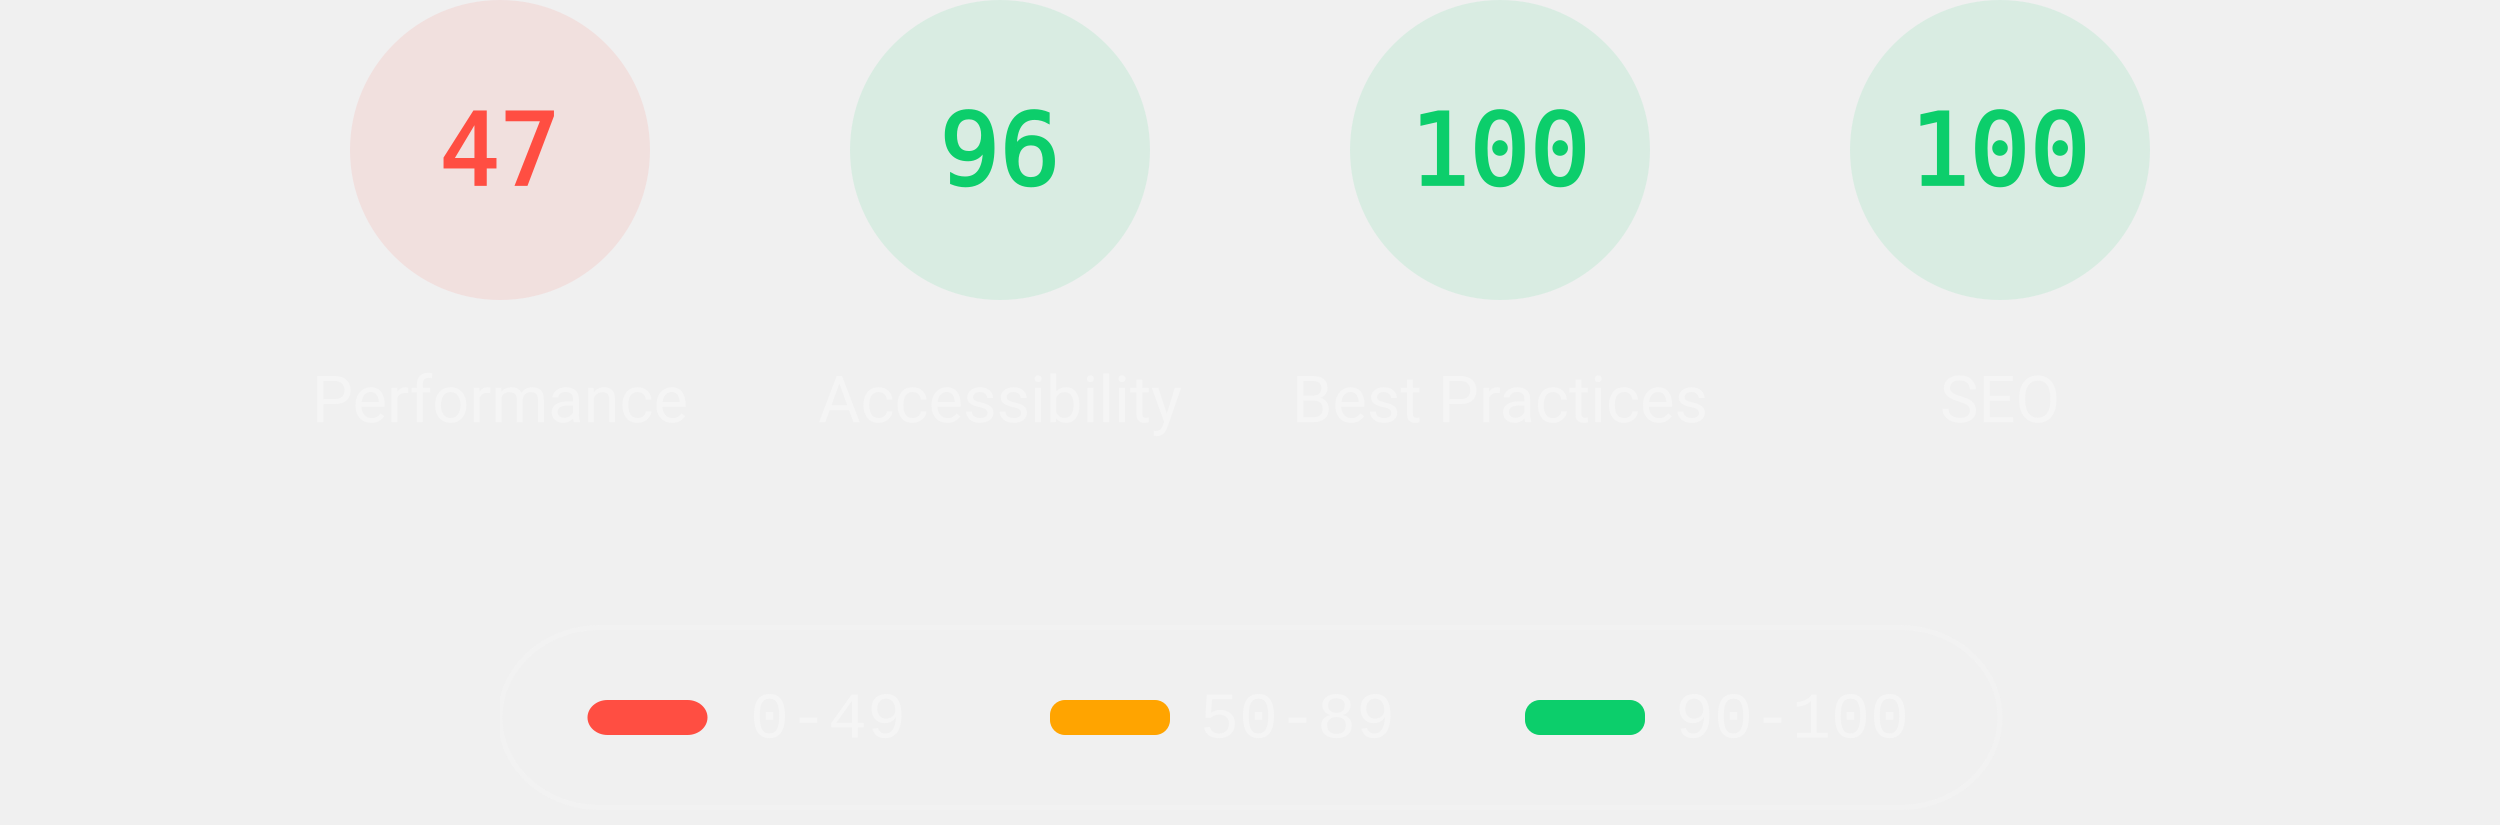
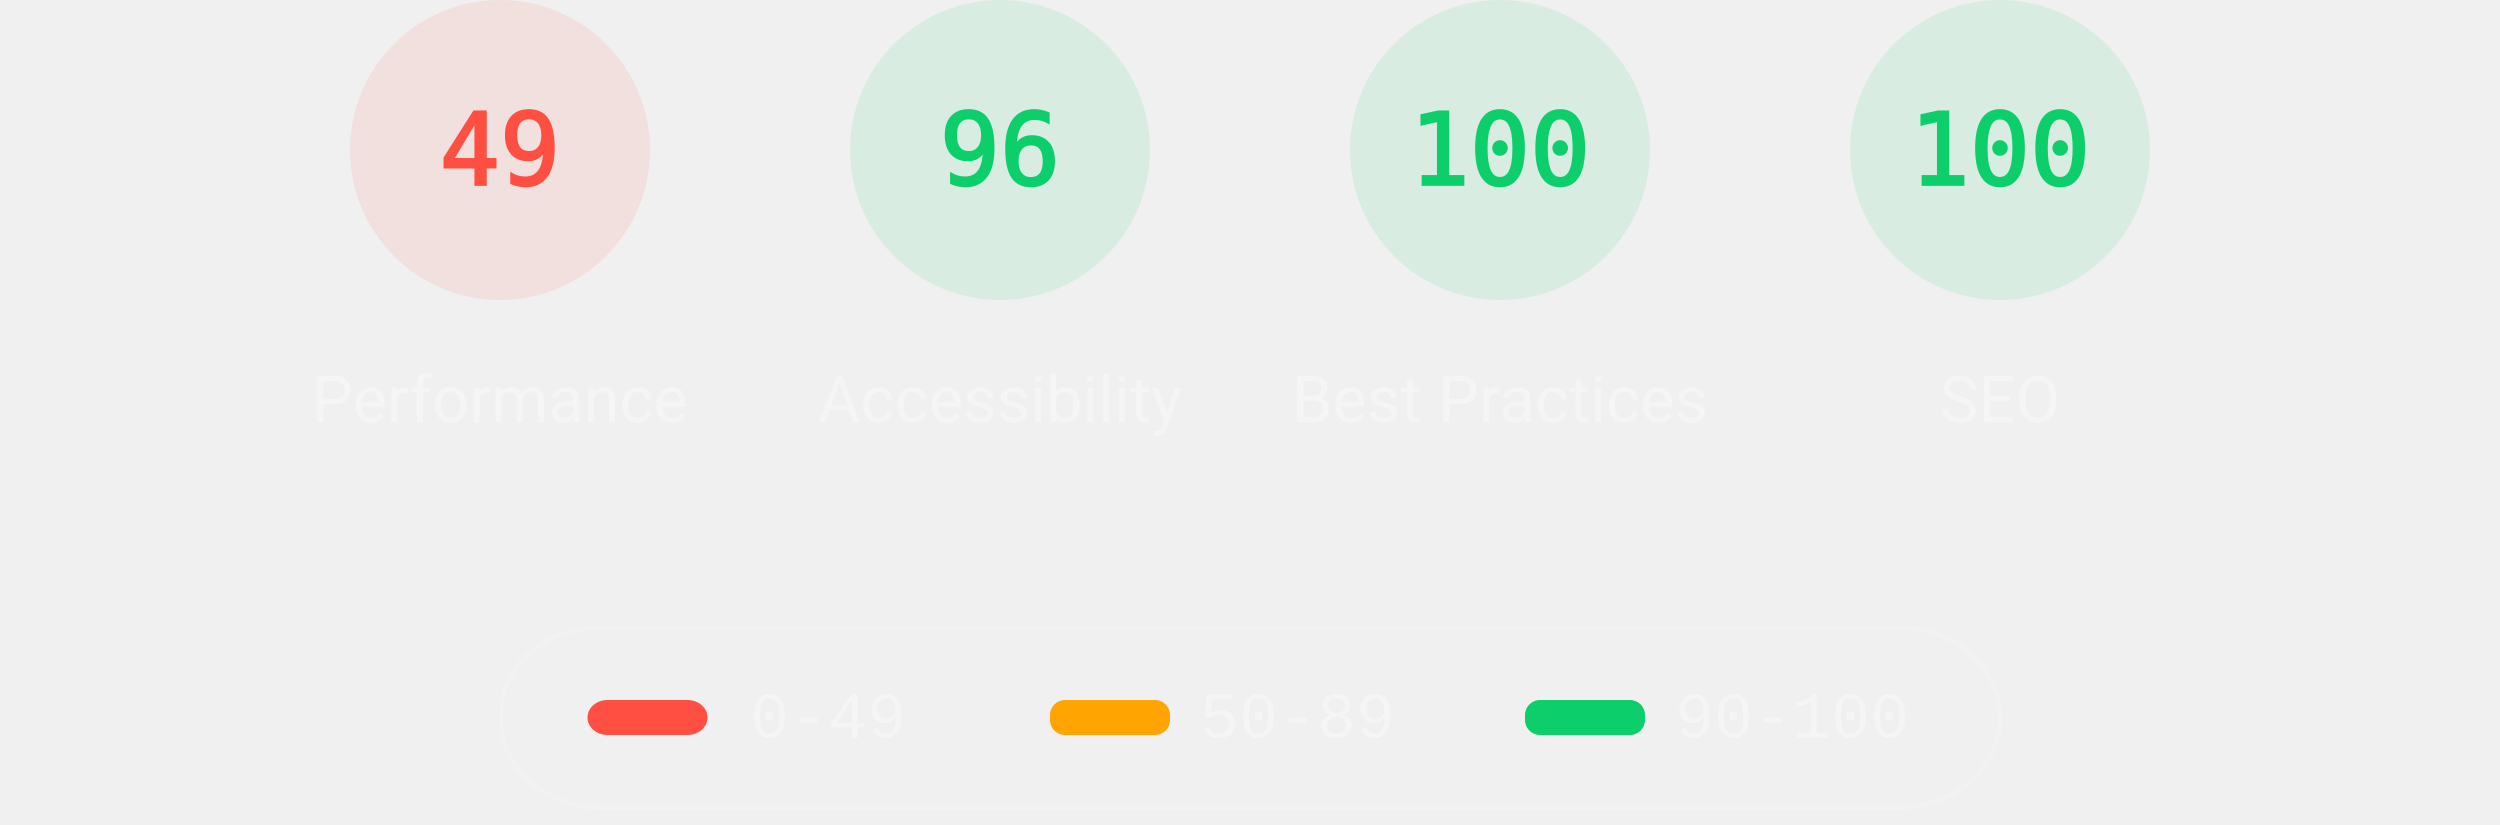
<svg xmlns="http://www.w3.org/2000/svg" class="theme--dark" fill="none" width="1000" height="330">
  <style>
			.gauge-base {
				opacity: 0.1
			}

			.gauge-arc {
				fill: none;
				animation-delay: 250ms;
				stroke-linecap: round;
				transform: rotate(-90deg);
				transform-origin: 100px 60px;
				animation: load-gauge 1s ease forwards
			}

			.guage-text {
				font-size: 40px;
				font-family: monospace;
				text-align: center
			}

			.guage-red {
				color: #ff4e42;
				fill: #ff4e42;
				stroke: #ff4e42
			}
			.guage-orange {
				color: #ffa400;
				fill: #ffa400;
				stroke: #ffa400
			}
			.guage-green {
				color: #0cce6b;
				fill: #0cce6b;
				stroke: #0cce6b
			}
			.theme--agnostic .guage-undefined {
				color: #5c5c5c;
				fill: #5c5c5c;
				stroke: #5c5c5c
			}
			.theme--light .guage-undefined {
				color: #1e1e1e;
				fill: #1e1e1e;
				stroke: #1e1e1e
			}
			.theme--dark .guage-undefined {
				color: #f5f5f5;
				fill: #f5f5f5;
				stroke: #f5f5f5
			}

			.guage-title {
				stroke: none;
				font-size: 26px;
				line-height: 26px;
				font-family: Roboto, Halvetica, Arial, sans-serif
			}
			.metric.guage-title {
				font-family: 'Courier New', Courier, monospace
			}
			.theme--agnostic .guage-title {
				color: #737373;
				fill: #737373
			}
			.theme--light .guage-title {
				color: #212121;
				fill: #212121
			}
			.theme--dark .guage-title {
				color: #f5f5f5;
				fill: #f5f5f5
			}

			@keyframes load-gauge {
				from {
					stroke-dasharray: 0 352.858
				}
			}
			.lh-gauge--pwa__disc {
				fill: #e0e0e0
			}
			.lh-gauge--pwa__logo {
				position: relative;
				fill: #b0b0b0
			}
			.lh-gauge--pwa__invisible {
				display: none
			}
			.lh-gauge--pwa__visible {
				display: inline
			}
			.guage-invisible {
				display: none
			}
			.lh-gauge--pwa__logo--primary-color {
				fill: #304ffe
			}
			.theme--agnostic .lh-gauge--pwa__logo--secondary-color {
				fill: #787878
			}
			.theme--light .lh-gauge--pwa__logo--secondary-color {
				fill: #3d3d3d
			}
			.theme--dark .lh-gauge--pwa__logo--secondary-color {
				fill: #d8b6b6
			}
			.theme--light #svg_2 {
				stroke: #00000022
			}
			.theme--agnostic #svg_2 {
				stroke: #616161
			}
			.theme--light #svg_2 {
				stroke: #00000022
			}
			.theme--dark #svg_2 {
				stroke: #f5f5f566
			}
		</style>
  <svg class="guage-div guage-perf guage-red" viewBox="0 0 200 200" width="200" height="200" x="100" y="0">
    <circle class="gauge-base" r="56" cx="100" cy="60" stroke-width="8" />
-     <circle class="gauge-arc guage-arc-1" r="56" cx="100" cy="60" stroke-width="8" style="stroke-dasharray: 165.373, 351.858;" />
-     <text class="guage-text" x="100px" y="60px" alignment-baseline="central" dominant-baseline="central" text-anchor="middle">47</text>
+     <circle class="gauge-arc guage-arc-1" r="56" cx="100" cy="60" stroke-width="8" style="stroke-dasharray: 172.41, 351.858;" />
+     <text class="guage-text" x="100px" y="60px" alignment-baseline="central" dominant-baseline="central" text-anchor="middle">49</text>
    <text class="guage-title" x="100px" y="160px" alignment-baseline="central" dominant-baseline="central" text-anchor="middle">Performance</text>
  </svg>
  <svg class="guage-div guage-acc guage-green" viewBox="0 0 200 200" width="200" height="200" x="300" y="0">
    <circle class="gauge-base" r="56" cx="100" cy="60" stroke-width="8" />
    <circle class="gauge-arc guage-arc-2" r="56" cx="100" cy="60" stroke-width="8" style="stroke-dasharray: 337.784, 351.858;" />
    <text class="guage-text" x="100px" y="60px" alignment-baseline="central" dominant-baseline="central" text-anchor="middle">96</text>
    <text class="guage-title" x="100px" y="160px" alignment-baseline="central" dominant-baseline="central" text-anchor="middle">Accessibility</text>
  </svg>
  <svg class="guage-div guage-best guage-green" viewBox="0 0 200 200" width="200" height="200" x="500" y="0">
    <circle class="gauge-base" r="56" cx="100" cy="60" stroke-width="8" />
    <circle class="gauge-arc guage-arc-3" r="56" cx="100" cy="60" stroke-width="8" style="stroke-dasharray: 351.858, 351.858;" />
    <text class="guage-text" x="100px" y="60px" alignment-baseline="central" dominant-baseline="central" text-anchor="middle">100</text>
    <text class="guage-title" x="100px" y="160px" alignment-baseline="central" dominant-baseline="central" text-anchor="middle">Best Practices</text>
  </svg>
  <svg class="guage-div guage-seo guage-green" viewBox="0 0 200 200" width="200" height="200" x="700" y="0">
    <circle class="gauge-base" r="56" cx="100" cy="60" stroke-width="8" />
    <circle class="gauge-arc guage-arc-4" r="56" cx="100" cy="60" stroke-width="8" style="stroke-dasharray: 351.858, 351.858;" />
    <text class="guage-text" x="100px" y="60px" alignment-baseline="central" dominant-baseline="central" text-anchor="middle">100</text>
    <text class="guage-title" x="100px" y="160px" alignment-baseline="central" dominant-baseline="central" text-anchor="middle">SEO</text>
  </svg>
  <svg class="guage-div guage-pwa guage-invisible" viewBox="0 0 200 200" width="200" height="200" x="900" y="0">
    <svg viewBox="0 0 60 60" width="112" height="112" x="44" y="4">
      <defs>
        <linearGradient id="lh-gauge--pwa__check-circle__gradient-0" x1="50%" y1="0%" x2="50%" y2="100%">
          <stop stop-color="#00C852" offset="0%" />
          <stop stop-color="#009688" offset="100%" />
        </linearGradient>
        <linearGradient id="lh-gauge--pwa__installable__shadow-gradient-0" x1="76.056%" x2="24.111%" y1="82.995%" y2="24.735%">
          <stop stop-color="#A5D6A7" offset="0%" />
          <stop stop-color="#80CBC4" offset="100%" />
        </linearGradient>
        <linearGradient id="lh-gauge--pwa__fast-reliable__shadow-gradient-0" x1="76.056%" y1="82.995%" x2="25.678%" y2="26.493%">
          <stop stop-color="#64B5F6" offset="0%" />
          <stop stop-color="#2979FF" offset="100%" />
        </linearGradient>
        <g id="lh-gauge--pwa__fast-reliable-badge-0">
          <circle fill="#FFFFFF" cx="10" cy="10" r="10" />
          <path fill="#304FFE" d="M10 3.58l5.25 2.34v3.5c0 3.23-2.24 6.26-5.25 7-3.01-.74-5.25-3.77-5.25-7v-3.5L10 3.58zm-.47 10.74l2.76-4.83.03-.07c.04-.08 0-.24-.22-.24h-1.64l.47-3.26h-.47l-2.7 4.77c-.02.01.05-.1-.04.05-.09.16-.1.31.18.31h1.63l-.47 3.27h.47z" />
        </g>
        <g id="lh-gauge--pwa__installable-badge-0">
          <circle fill="#FFFFFF" cx="10" cy="10" r="10" />
          <path fill="#009688" d="M10 4.167A5.835 5.835 0 0 0 4.167 10 5.835 5.835 0 0 0 10 15.833 5.835 5.835 0 0 0 15.833 10 5.835 5.835 0 0 0 10 4.167zm2.917 6.416h-2.334v2.334H9.417v-2.334H7.083V9.417h2.334V7.083h1.166v2.334h2.334v1.166z" />
        </g>
      </defs>
      <g stroke="none" fill-rule="nonzero">
        <circle class="lh-gauge--pwa__disc" cx="30" cy="30" r="30" />
        <g class="lh-gauge--pwa__logo">
          <path d="M35.66 19.39l.7-1.75h2L37.4 15 38.6 12l3.4 9h-2.51l-.58-1.61z" />
          <path d="M33.52 21l3.65-9h-2.42l-2.5 5.82L30.5 12h-1.86l-1.9 5.82-1.35-2.65-1.21 3.72L25.4 21h2.38l1.72-5.2 1.64 5.2z" />
          <path fill-rule="nonzero" d="M20.3 17.91h1.48c.45 0 .85-.05 1.2-.15l.39-1.18 1.07-3.3a2.64 2.64 0 0 0-.28-.37c-.55-.6-1.36-.91-2.42-.91H18v9h2.3V17.9zm1.96-3.84c.22.22.33.5.33.87 0 .36-.1.65-.29.87-.2.23-.59.35-1.15.35h-.86v-2.41h.87c.52 0 .89.1 1.1.32z" />
        </g>
        <rect class="lh-gauge--pwa__component lh-gauge--pwa__na-line lh-gauge--pwa__invisible" fill="#FFFFFF" x="20" y="32" width="20" height="4" rx="2" />
        <g class="lh-gauge--pwa__component lh-gauge--pwa__fast-reliable-badge lh-gauge--pwa__invisible" transform="translate(20, 29)">
          <path fill="url(#lh-gauge--pwa__fast-reliable__shadow-gradient-0)" d="M33.63 19.49A30 30 0 0 1 16.2 30.36L3 17.14 17.14 3l16.49 16.49z" />
          <use href="#lh-gauge--pwa__fast-reliable-badge-0" />
        </g>
        <g class="lh-gauge--pwa__component lh-gauge--pwa__installable-badge lh-gauge--pwa__invisible" transform="translate(20, 29)">
          <path fill="url(#lh-gauge--pwa__installable__shadow-gradient-0)" d="M33.629 19.487c-4.272 5.453-10.391 9.39-17.415 10.869L3 17.142 17.142 3 33.63 19.487z" />
          <use href="#lh-gauge--pwa__installable-badge-0" />
        </g>
        <g class="lh-gauge--pwa__component lh-gauge--pwa__fast-reliable-installable-badges lh-gauge--pwa__invisible">
          <g transform="translate(8, 29)">
            <path fill="url(#lh-gauge--pwa__fast-reliable__shadow-gradient-0)" d="M16.321 30.463L3 17.143 17.142 3l22.365 22.365A29.864 29.864 0 0 1 22 31c-1.942 0-3.84-.184-5.679-.537z" />
            <use href="#lh-gauge--pwa__fast-reliable-badge-0" />
          </g>
          <g transform="translate(32, 29)">
            <path fill="url(#lh-gauge--pwa__installable__shadow-gradient-0)" d="M25.982 11.84a30.107 30.107 0 0 1-13.08 15.203L3 17.143 17.142 3l8.84 8.84z" />
            <use href="#lh-gauge--pwa__installable-badge-0" />
          </g>
        </g>
        <g class="lh-gauge--pwa__component lh-gauge--pwa__check-circle lh-gauge--pwa__invisible" transform="translate(18, 28)">
          <circle fill="#FFFFFF" cx="12" cy="12" r="12" />
          <path fill="url(#lh-gauge--pwa__check-circle__gradient-0)" d="M12 2a10 10 0 1 0 0 20 10 10 0 0 0 0-20zm-2 15l-5-5 1.41-1.41L10 14.17l7.59-7.59L19 8l-9 9z" />
        </g>
      </g>
    </svg>
    <text class="guage-title" y="160px" alignment-baseline="central" dominant-baseline="central" text-anchor="middle">
      <tspan x="100px" dy="-6px">Progressive</tspan>
      <tspan x="100px" dy="30px">Web App</tspan>
    </text>
  </svg>
  <svg width="604" height="76" x="200" y="250">
    <g>
      <rect fill="none" id="canvas_background" height="80" width="604" y="-1" x="-1" />
      <g display="none" overflow="visible" y="0" x="0" height="100%" width="100%" id="canvasGrid">
        <rect fill="url(#gridpattern)" stroke-width="0" y="0" x="0" height="100%" width="100%" />
      </g>
    </g>
    <g>
      <rect fill-opacity="0" stroke-width="2" rx="40" id="svg_2" height="72" width="600" y="1" x="0" fill="#000000" />
      <rect stroke="#000" rx="8" id="svg_3" height="14" width="48" y="30" x="35" stroke-opacity="null" stroke-width="0" fill="#ff4e42" />
      <rect stroke="#000" rx="6" id="svg_4" height="14" width="48" y="30" x="220" stroke-opacity="null" stroke-width="0" fill="#ffa400" />
      <rect stroke="#000" rx="6" id="svg_5" height="14" width="48" y="30" x="410" stroke-opacity="null" stroke-width="0" fill="#0cce6b" />
      <text class="metric guage-title" xml:space="preserve" text-anchor="start" font-size="26" id="svg_6" y="45" x="100" stroke-opacity="null" stroke-width="0" stroke="#000">0-49</text>
      <text class="metric guage-title" xml:space="preserve" text-anchor="start" font-size="26" id="svg_7" y="45" x="280" stroke-opacity="null" stroke-width="0" stroke="#000">50-89</text>
      <text class="metric guage-title" xml:space="preserve" text-anchor="start" font-size="26" id="svg_8" y="45" x="470" stroke-opacity="null" stroke-width="0" stroke="#000">90-100</text>
    </g>
  </svg>
</svg>
